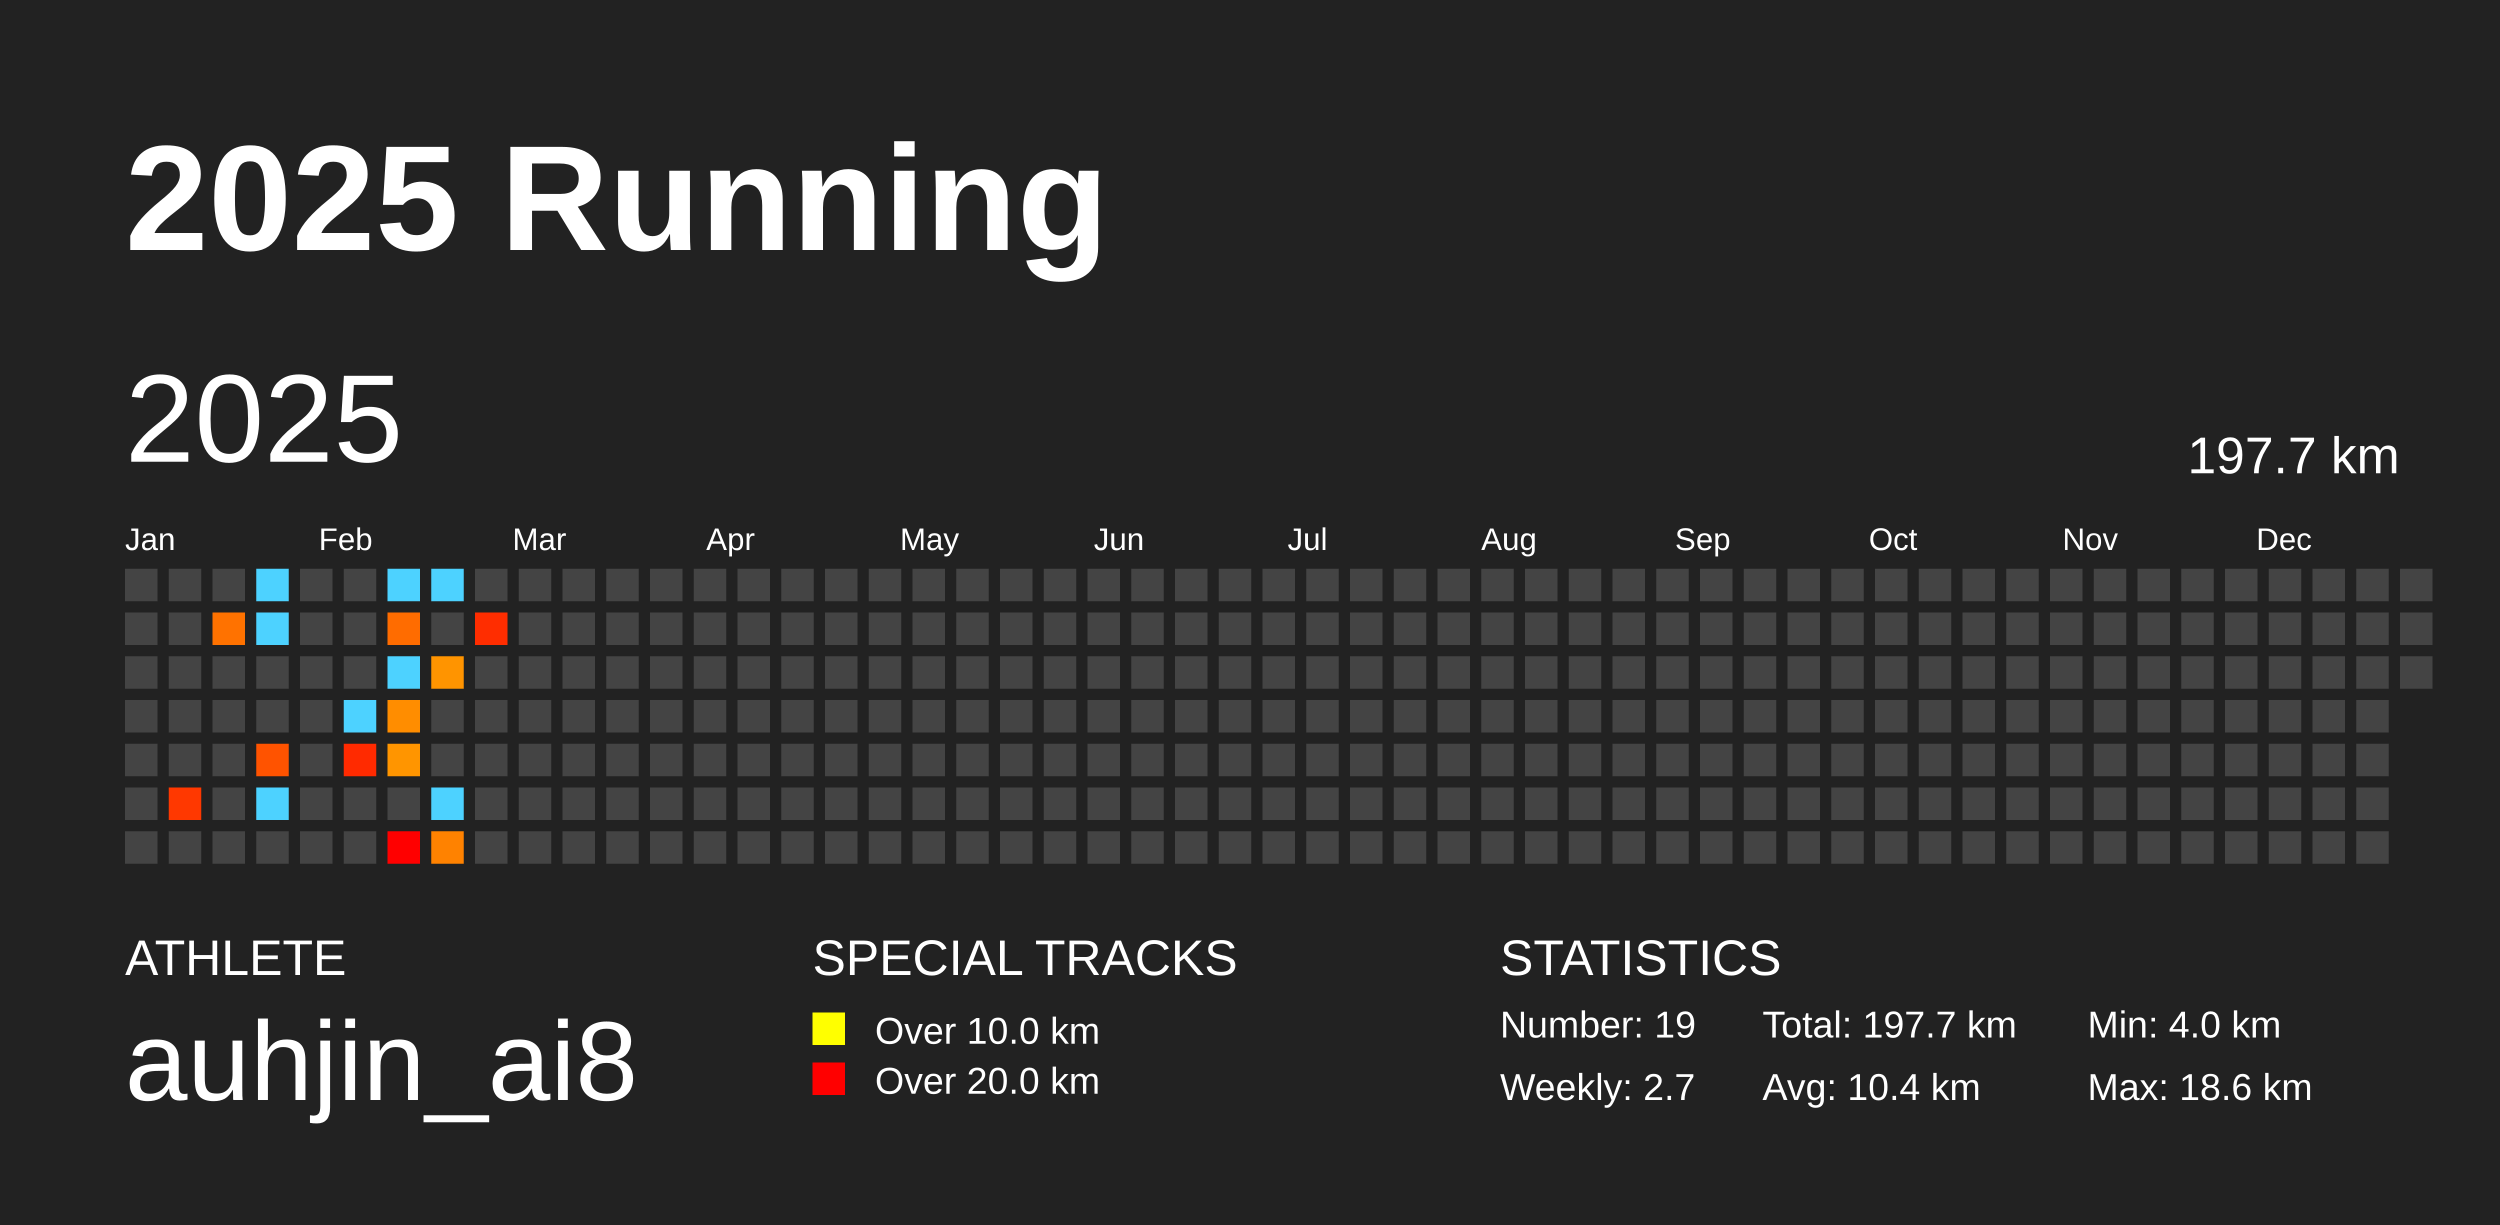
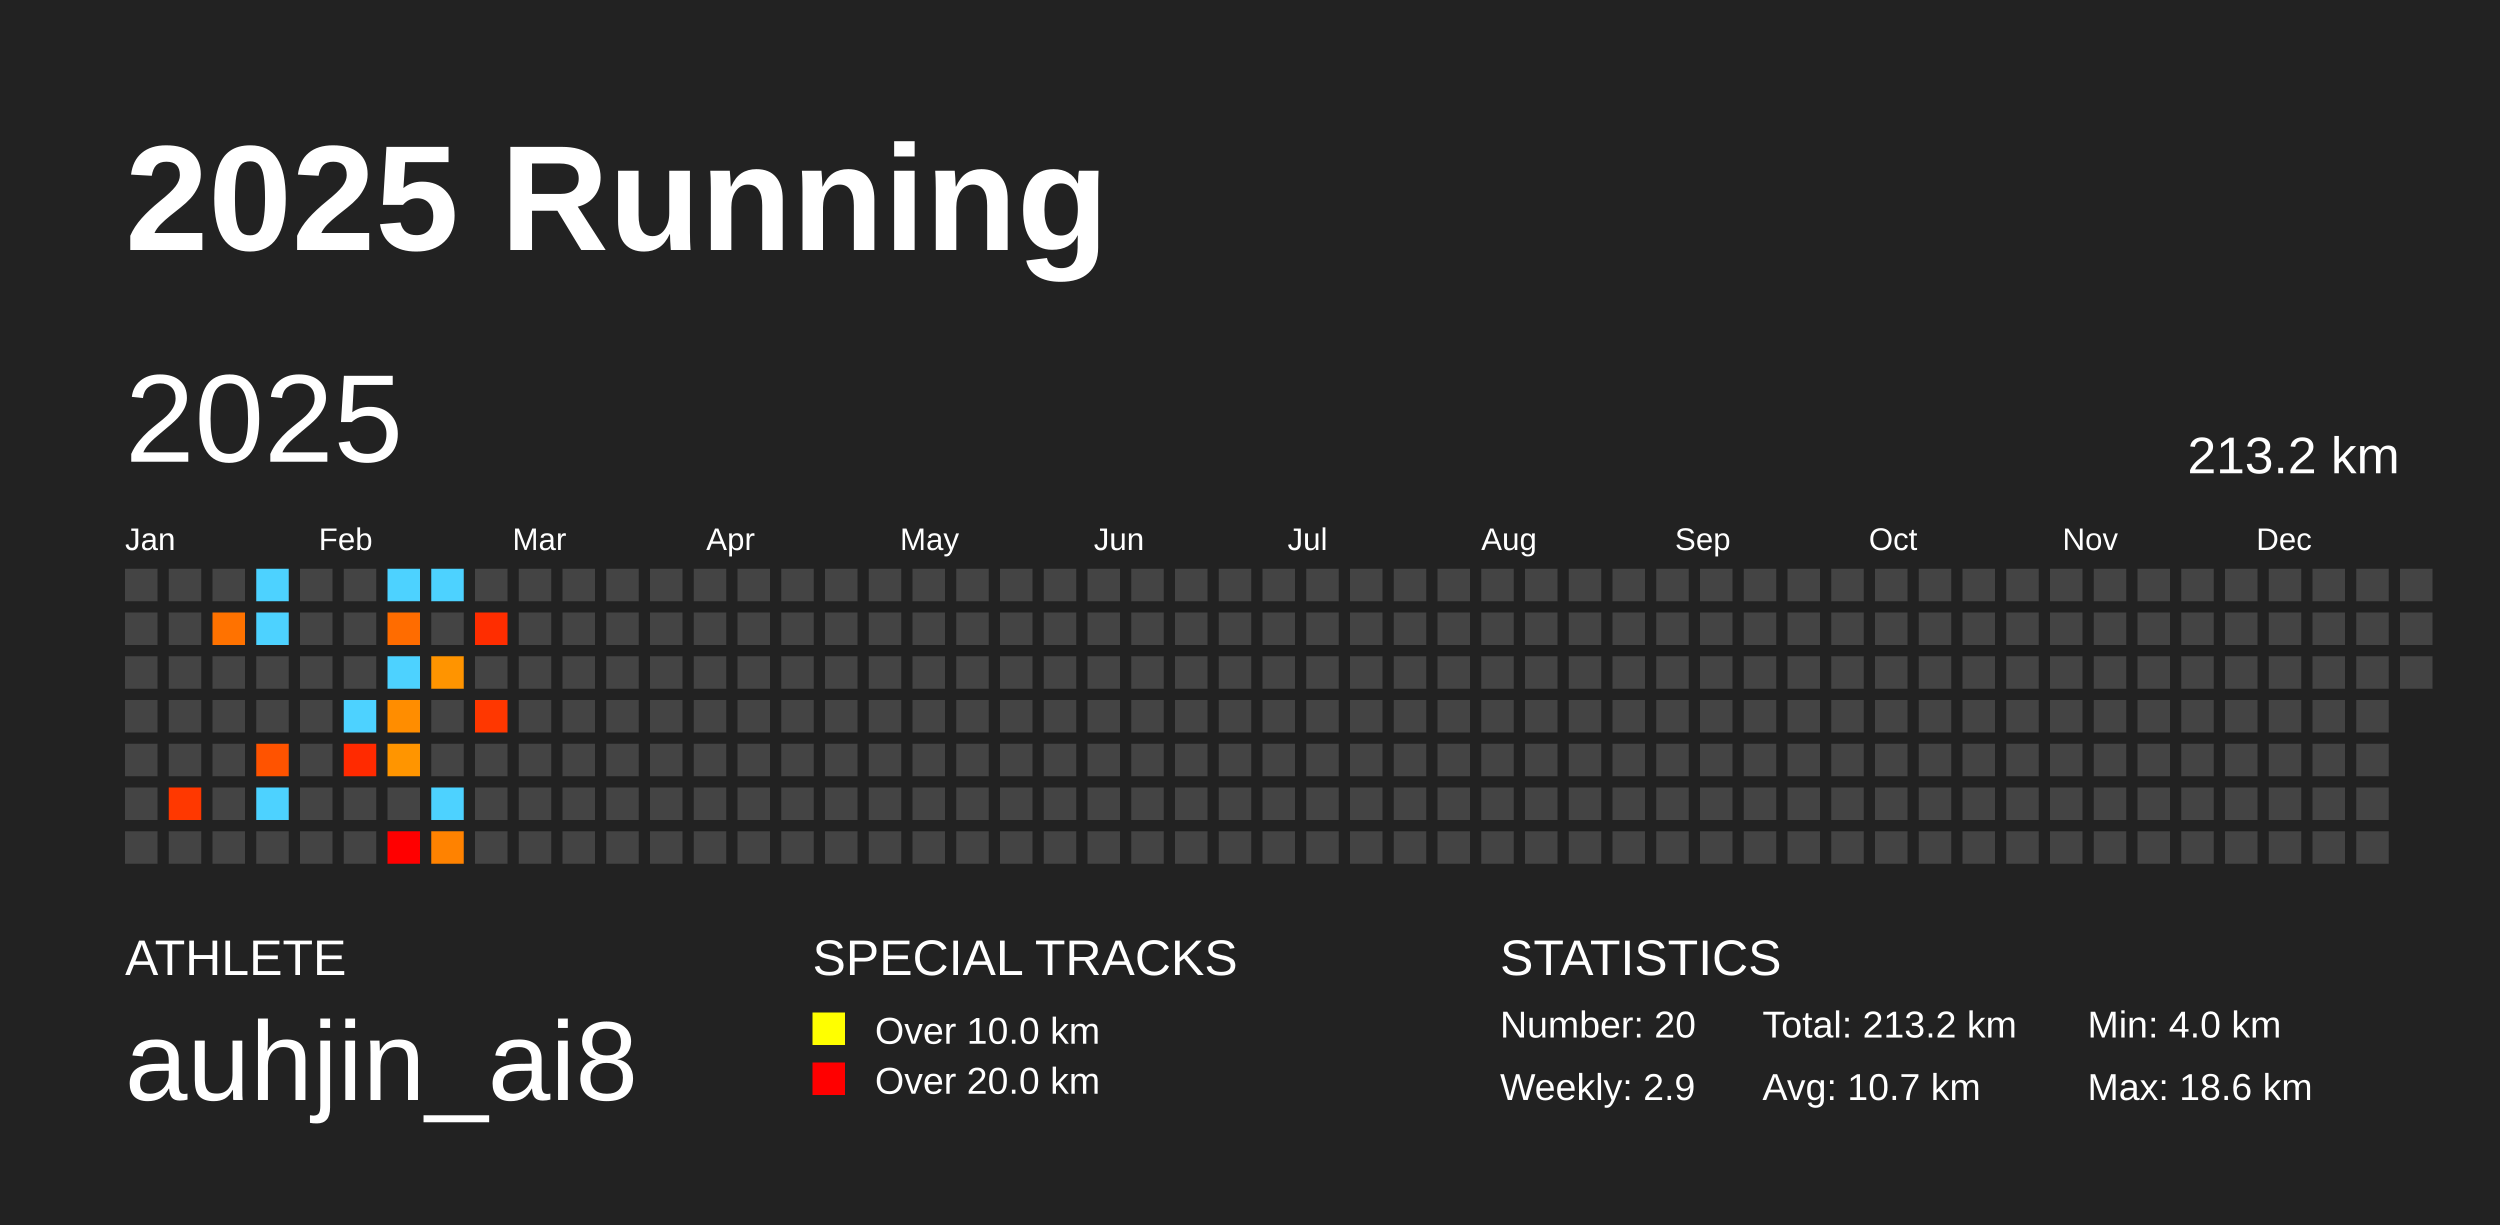
<svg xmlns="http://www.w3.org/2000/svg" baseProfile="full" height="98mm" version="1.1" viewBox="0,0,200,98" width="200mm">
  <defs />
  <rect fill="#222222" height="98" width="200" x="0" y="0" />
  <text fill="#FFFFFF" style="font-size:12px; font-family:Arial; font-weight:bold;" x="10" y="20">2025 Running</text>
  <text fill="#FFFFFF" style="font-size:4px; font-family:Arial" x="10" y="78">ATHLETE</text>
  <text fill="#FFFFFF" style="font-size:9px; font-family:Arial" x="10" y="88">auhjin_ai8</text>
  <text fill="#FFFFFF" style="font-size:4px; font-family:Arial" x="65" y="78">SPECIAL TRACKS</text>
  <rect fill="yellow" height="2.6" width="2.6" x="65" y="81" />
  <text fill="#FFFFFF" style="font-size:3px; font-family:Arial" x="70" y="83.5">Over 10.0 km</text>
  <rect fill="red" height="2.6" width="2.6" x="65" y="85" />
  <text fill="#FFFFFF" style="font-size:3px; font-family:Arial" x="70" y="87.5">Over 20.0 km</text>
  <text fill="#FFFFFF" style="font-size:4px; font-family:Arial" x="120" y="78">STATISTICS</text>
-   <text fill="#FFFFFF" style="font-size:3px; font-family:Arial" x="120" y="83">Number: 19</text>
-   <text fill="#FFFFFF" style="font-size:3px; font-family:Arial" x="120" y="88">Weekly: 2.7</text>
-   <text fill="#FFFFFF" style="font-size:3px; font-family:Arial" x="141" y="83">Total: 197.7 km</text>
-   <text fill="#FFFFFF" style="font-size:3px; font-family:Arial" x="141" y="88">Avg: 10.4 km</text>
+   <text fill="#FFFFFF" style="font-size:3px; font-family:Arial" x="120" y="83">Number: 20</text>
+   <text fill="#FFFFFF" style="font-size:3px; font-family:Arial" x="120" y="88">Weekly: 2.9</text>
+   <text fill="#FFFFFF" style="font-size:3px; font-family:Arial" x="141" y="83">Total: 213.2 km</text>
+   <text fill="#FFFFFF" style="font-size:3px; font-family:Arial" x="141" y="88">Avg: 10.7 km</text>
  <text fill="#FFFFFF" style="font-size:3px; font-family:Arial" x="167" y="83">Min: 4.0 km</text>
  <text fill="#FFFFFF" style="font-size:3px; font-family:Arial" x="167" y="88">Max: 18.6 km</text>
  <text dominant-baseline="hanging" fill="#FFFFFF" style="font-size:10.0px; font-family:Arial;" x="10" y="30">2025</text>
-   <text dominant-baseline="hanging" fill="#FFFFFF" style="font-size:4.125px; font-family:Arial;" x="175" y="35">197.7 km</text>
+   <text dominant-baseline="hanging" fill="#FFFFFF" style="font-size:4.125px; font-family:Arial;" x="175" y="35">213.2 km</text>
  <text fill="#FFFFFF" style="font-size:2.5px; font-family:Arial" x="10.0" y="44">Jan</text>
  <text fill="#FFFFFF" style="font-size:2.5px; font-family:Arial" x="25.5" y="44">Feb</text>
  <text fill="#FFFFFF" style="font-size:2.5px; font-family:Arial" x="41.0" y="44">Mar</text>
  <text fill="#FFFFFF" style="font-size:2.5px; font-family:Arial" x="56.5" y="44">Apr</text>
  <text fill="#FFFFFF" style="font-size:2.5px; font-family:Arial" x="72.0" y="44">May</text>
  <text fill="#FFFFFF" style="font-size:2.5px; font-family:Arial" x="87.5" y="44">Jun</text>
  <text fill="#FFFFFF" style="font-size:2.5px; font-family:Arial" x="103.0" y="44">Jul</text>
  <text fill="#FFFFFF" style="font-size:2.5px; font-family:Arial" x="118.5" y="44">Aug</text>
  <text fill="#FFFFFF" style="font-size:2.5px; font-family:Arial" x="134.0" y="44">Sep</text>
  <text fill="#FFFFFF" style="font-size:2.5px; font-family:Arial" x="149.5" y="44">Oct</text>
  <text fill="#FFFFFF" style="font-size:2.5px; font-family:Arial" x="165.0" y="44">Nov</text>
  <text fill="#FFFFFF" style="font-size:2.5px; font-family:Arial" x="180.5" y="44">Dec</text>
  <rect fill="#444444" height="2.6" width="2.6" x="10.0" y="45.5" />
  <rect fill="#444444" height="2.6" width="2.6" x="10.0" y="49.0" />
  <rect fill="#444444" height="2.6" width="2.6" x="10.0" y="52.5" />
  <rect fill="#444444" height="2.6" width="2.6" x="10.0" y="56.0" />
  <rect fill="#444444" height="2.6" width="2.6" x="10.0" y="59.5" />
  <rect fill="#444444" height="2.6" width="2.6" x="10.0" y="63.0" />
  <rect fill="#444444" height="2.6" width="2.6" x="10.0" y="66.5" />
  <rect fill="#444444" height="2.6" width="2.6" x="13.5" y="45.5" />
  <rect fill="#444444" height="2.6" width="2.6" x="13.5" y="49.0" />
  <rect fill="#444444" height="2.6" width="2.6" x="13.5" y="52.5" />
  <rect fill="#444444" height="2.6" width="2.6" x="13.5" y="56.0" />
  <rect fill="#444444" height="2.6" width="2.6" x="13.5" y="59.5" />
  <rect fill="#ff3800" height="2.6" width="2.6" x="13.5" y="63.0" />
  <rect fill="#444444" height="2.6" width="2.6" x="13.5" y="66.5" />
  <rect fill="#444444" height="2.6" width="2.6" x="17.0" y="45.5" />
  <rect fill="#ff7200" height="2.6" width="2.6" x="17.0" y="49.0" />
  <rect fill="#444444" height="2.6" width="2.6" x="17.0" y="52.5" />
  <rect fill="#444444" height="2.6" width="2.6" x="17.0" y="56.0" />
  <rect fill="#444444" height="2.6" width="2.6" x="17.0" y="59.5" />
  <rect fill="#444444" height="2.6" width="2.6" x="17.0" y="63.0" />
  <rect fill="#444444" height="2.6" width="2.6" x="17.0" y="66.5" />
  <rect fill="#4dd2ff" height="2.6" width="2.6" x="20.5" y="45.5" />
  <rect fill="#4dd2ff" height="2.6" width="2.6" x="20.5" y="49.0" />
  <rect fill="#444444" height="2.6" width="2.6" x="20.5" y="52.5" />
  <rect fill="#444444" height="2.6" width="2.6" x="20.5" y="56.0" />
  <rect fill="#ff5300" height="2.6" width="2.6" x="20.5" y="59.5" />
  <rect fill="#4dd2ff" height="2.6" width="2.6" x="20.5" y="63.0" />
  <rect fill="#444444" height="2.6" width="2.6" x="20.5" y="66.5" />
  <rect fill="#444444" height="2.6" width="2.6" x="24.0" y="45.5" />
  <rect fill="#444444" height="2.6" width="2.6" x="24.0" y="49.0" />
  <rect fill="#444444" height="2.6" width="2.6" x="24.0" y="52.5" />
  <rect fill="#444444" height="2.6" width="2.6" x="24.0" y="56.0" />
  <rect fill="#444444" height="2.6" width="2.6" x="24.0" y="59.5" />
  <rect fill="#444444" height="2.6" width="2.6" x="24.0" y="63.0" />
  <rect fill="#444444" height="2.6" width="2.6" x="24.0" y="66.5" />
  <rect fill="#444444" height="2.6" width="2.6" x="27.5" y="45.5" />
  <rect fill="#444444" height="2.6" width="2.6" x="27.5" y="49.0" />
  <rect fill="#444444" height="2.6" width="2.6" x="27.5" y="52.5" />
  <rect fill="#4dd2ff" height="2.6" width="2.6" x="27.5" y="56.0" />
  <rect fill="#ff2a00" height="2.6" width="2.6" x="27.5" y="59.5" />
  <rect fill="#444444" height="2.6" width="2.6" x="27.5" y="63.0" />
  <rect fill="#444444" height="2.6" width="2.6" x="27.5" y="66.5" />
  <rect fill="#4dd2ff" height="2.6" width="2.6" x="31.0" y="45.5" />
  <rect fill="#ff6c00" height="2.6" width="2.6" x="31.0" y="49.0" />
  <rect fill="#4dd2ff" height="2.6" width="2.6" x="31.0" y="52.5" />
  <rect fill="#ff8d00" height="2.6" width="2.6" x="31.0" y="56.0" />
  <rect fill="#ff9500" height="2.6" width="2.6" x="31.0" y="59.5" />
  <rect fill="#444444" height="2.6" width="2.6" x="31.0" y="63.0" />
  <rect fill="#ff0000" height="2.6" width="2.6" x="31.0" y="66.5" />
  <rect fill="#4dd2ff" height="2.6" width="2.6" x="34.5" y="45.5" />
  <rect fill="#444444" height="2.6" width="2.6" x="34.5" y="49.0" />
  <rect fill="#ff9400" height="2.6" width="2.6" x="34.5" y="52.5" />
  <rect fill="#444444" height="2.6" width="2.6" x="34.5" y="56.0" />
  <rect fill="#444444" height="2.6" width="2.6" x="34.5" y="59.5" />
  <rect fill="#4dd2ff" height="2.6" width="2.6" x="34.5" y="63.0" />
  <rect fill="#ff8200" height="2.6" width="2.6" x="34.5" y="66.5" />
  <rect fill="#444444" height="2.6" width="2.6" x="38.0" y="45.5" />
  <rect fill="#ff2d00" height="2.6" width="2.6" x="38.0" y="49.0" />
  <rect fill="#444444" height="2.6" width="2.6" x="38.0" y="52.5" />
-   <rect fill="#444444" height="2.6" width="2.6" x="38.0" y="56.0" />
+   <rect fill="#ff3700" height="2.6" width="2.6" x="38.0" y="56.0" />
  <rect fill="#444444" height="2.6" width="2.6" x="38.0" y="59.5" />
  <rect fill="#444444" height="2.6" width="2.6" x="38.0" y="63.0" />
  <rect fill="#444444" height="2.6" width="2.6" x="38.0" y="66.5" />
  <rect fill="#444444" height="2.6" width="2.6" x="41.5" y="45.5" />
  <rect fill="#444444" height="2.6" width="2.6" x="41.5" y="49.0" />
  <rect fill="#444444" height="2.6" width="2.6" x="41.5" y="52.5" />
  <rect fill="#444444" height="2.6" width="2.6" x="41.5" y="56.0" />
  <rect fill="#444444" height="2.6" width="2.6" x="41.5" y="59.5" />
  <rect fill="#444444" height="2.6" width="2.6" x="41.5" y="63.0" />
  <rect fill="#444444" height="2.6" width="2.6" x="41.5" y="66.5" />
  <rect fill="#444444" height="2.6" width="2.6" x="45.0" y="45.5" />
  <rect fill="#444444" height="2.6" width="2.6" x="45.0" y="49.0" />
  <rect fill="#444444" height="2.6" width="2.6" x="45.0" y="52.5" />
  <rect fill="#444444" height="2.6" width="2.6" x="45.0" y="56.0" />
  <rect fill="#444444" height="2.6" width="2.6" x="45.0" y="59.5" />
  <rect fill="#444444" height="2.6" width="2.6" x="45.0" y="63.0" />
  <rect fill="#444444" height="2.6" width="2.6" x="45.0" y="66.5" />
  <rect fill="#444444" height="2.6" width="2.6" x="48.5" y="45.5" />
  <rect fill="#444444" height="2.6" width="2.6" x="48.5" y="49.0" />
  <rect fill="#444444" height="2.6" width="2.6" x="48.5" y="52.5" />
  <rect fill="#444444" height="2.6" width="2.6" x="48.5" y="56.0" />
  <rect fill="#444444" height="2.6" width="2.6" x="48.5" y="59.5" />
  <rect fill="#444444" height="2.6" width="2.6" x="48.5" y="63.0" />
  <rect fill="#444444" height="2.6" width="2.6" x="48.5" y="66.5" />
  <rect fill="#444444" height="2.6" width="2.6" x="52.0" y="45.5" />
  <rect fill="#444444" height="2.6" width="2.6" x="52.0" y="49.0" />
  <rect fill="#444444" height="2.6" width="2.6" x="52.0" y="52.5" />
  <rect fill="#444444" height="2.6" width="2.6" x="52.0" y="56.0" />
  <rect fill="#444444" height="2.6" width="2.6" x="52.0" y="59.5" />
  <rect fill="#444444" height="2.6" width="2.6" x="52.0" y="63.0" />
  <rect fill="#444444" height="2.6" width="2.6" x="52.0" y="66.5" />
  <rect fill="#444444" height="2.6" width="2.6" x="55.5" y="45.5" />
  <rect fill="#444444" height="2.6" width="2.6" x="55.5" y="49.0" />
  <rect fill="#444444" height="2.6" width="2.6" x="55.5" y="52.5" />
  <rect fill="#444444" height="2.6" width="2.6" x="55.5" y="56.0" />
  <rect fill="#444444" height="2.6" width="2.6" x="55.5" y="59.5" />
  <rect fill="#444444" height="2.6" width="2.6" x="55.5" y="63.0" />
  <rect fill="#444444" height="2.6" width="2.6" x="55.5" y="66.5" />
  <rect fill="#444444" height="2.6" width="2.6" x="59.0" y="45.5" />
  <rect fill="#444444" height="2.6" width="2.6" x="59.0" y="49.0" />
  <rect fill="#444444" height="2.6" width="2.6" x="59.0" y="52.5" />
  <rect fill="#444444" height="2.6" width="2.6" x="59.0" y="56.0" />
  <rect fill="#444444" height="2.6" width="2.6" x="59.0" y="59.5" />
  <rect fill="#444444" height="2.6" width="2.6" x="59.0" y="63.0" />
  <rect fill="#444444" height="2.6" width="2.6" x="59.0" y="66.5" />
  <rect fill="#444444" height="2.6" width="2.6" x="62.5" y="45.5" />
  <rect fill="#444444" height="2.6" width="2.6" x="62.5" y="49.0" />
  <rect fill="#444444" height="2.6" width="2.6" x="62.5" y="52.5" />
  <rect fill="#444444" height="2.6" width="2.6" x="62.5" y="56.0" />
  <rect fill="#444444" height="2.6" width="2.6" x="62.5" y="59.5" />
  <rect fill="#444444" height="2.6" width="2.6" x="62.5" y="63.0" />
  <rect fill="#444444" height="2.6" width="2.6" x="62.5" y="66.5" />
  <rect fill="#444444" height="2.6" width="2.6" x="66.0" y="45.5" />
  <rect fill="#444444" height="2.6" width="2.6" x="66.0" y="49.0" />
  <rect fill="#444444" height="2.6" width="2.6" x="66.0" y="52.5" />
  <rect fill="#444444" height="2.6" width="2.6" x="66.0" y="56.0" />
  <rect fill="#444444" height="2.6" width="2.6" x="66.0" y="59.5" />
  <rect fill="#444444" height="2.6" width="2.6" x="66.0" y="63.0" />
  <rect fill="#444444" height="2.6" width="2.6" x="66.0" y="66.5" />
  <rect fill="#444444" height="2.6" width="2.6" x="69.5" y="45.5" />
  <rect fill="#444444" height="2.6" width="2.6" x="69.5" y="49.0" />
  <rect fill="#444444" height="2.6" width="2.6" x="69.5" y="52.5" />
  <rect fill="#444444" height="2.6" width="2.6" x="69.5" y="56.0" />
  <rect fill="#444444" height="2.6" width="2.6" x="69.5" y="59.5" />
  <rect fill="#444444" height="2.6" width="2.6" x="69.5" y="63.0" />
  <rect fill="#444444" height="2.6" width="2.6" x="69.5" y="66.5" />
  <rect fill="#444444" height="2.6" width="2.6" x="73.0" y="45.5" />
  <rect fill="#444444" height="2.6" width="2.6" x="73.0" y="49.0" />
  <rect fill="#444444" height="2.6" width="2.6" x="73.0" y="52.5" />
  <rect fill="#444444" height="2.6" width="2.6" x="73.0" y="56.0" />
  <rect fill="#444444" height="2.6" width="2.6" x="73.0" y="59.5" />
  <rect fill="#444444" height="2.6" width="2.6" x="73.0" y="63.0" />
  <rect fill="#444444" height="2.6" width="2.6" x="73.0" y="66.5" />
  <rect fill="#444444" height="2.6" width="2.6" x="76.5" y="45.5" />
  <rect fill="#444444" height="2.6" width="2.6" x="76.5" y="49.0" />
  <rect fill="#444444" height="2.6" width="2.6" x="76.5" y="52.5" />
  <rect fill="#444444" height="2.6" width="2.6" x="76.5" y="56.0" />
  <rect fill="#444444" height="2.6" width="2.6" x="76.5" y="59.5" />
  <rect fill="#444444" height="2.6" width="2.6" x="76.5" y="63.0" />
  <rect fill="#444444" height="2.6" width="2.6" x="76.5" y="66.5" />
  <rect fill="#444444" height="2.6" width="2.6" x="80.0" y="45.5" />
  <rect fill="#444444" height="2.6" width="2.6" x="80.0" y="49.0" />
  <rect fill="#444444" height="2.6" width="2.6" x="80.0" y="52.5" />
  <rect fill="#444444" height="2.6" width="2.6" x="80.0" y="56.0" />
  <rect fill="#444444" height="2.6" width="2.6" x="80.0" y="59.5" />
  <rect fill="#444444" height="2.6" width="2.6" x="80.0" y="63.0" />
  <rect fill="#444444" height="2.6" width="2.6" x="80.0" y="66.5" />
  <rect fill="#444444" height="2.6" width="2.6" x="83.5" y="45.5" />
  <rect fill="#444444" height="2.6" width="2.6" x="83.5" y="49.0" />
  <rect fill="#444444" height="2.6" width="2.6" x="83.5" y="52.5" />
  <rect fill="#444444" height="2.6" width="2.6" x="83.5" y="56.0" />
  <rect fill="#444444" height="2.6" width="2.6" x="83.5" y="59.5" />
  <rect fill="#444444" height="2.6" width="2.6" x="83.5" y="63.0" />
  <rect fill="#444444" height="2.6" width="2.6" x="83.5" y="66.5" />
  <rect fill="#444444" height="2.6" width="2.6" x="87.0" y="45.5" />
  <rect fill="#444444" height="2.6" width="2.6" x="87.0" y="49.0" />
  <rect fill="#444444" height="2.6" width="2.6" x="87.0" y="52.5" />
  <rect fill="#444444" height="2.6" width="2.6" x="87.0" y="56.0" />
  <rect fill="#444444" height="2.6" width="2.6" x="87.0" y="59.5" />
  <rect fill="#444444" height="2.6" width="2.6" x="87.0" y="63.0" />
  <rect fill="#444444" height="2.6" width="2.6" x="87.0" y="66.5" />
  <rect fill="#444444" height="2.6" width="2.6" x="90.5" y="45.5" />
  <rect fill="#444444" height="2.6" width="2.6" x="90.5" y="49.0" />
  <rect fill="#444444" height="2.6" width="2.6" x="90.5" y="52.5" />
  <rect fill="#444444" height="2.6" width="2.6" x="90.5" y="56.0" />
  <rect fill="#444444" height="2.6" width="2.6" x="90.5" y="59.5" />
  <rect fill="#444444" height="2.6" width="2.6" x="90.5" y="63.0" />
  <rect fill="#444444" height="2.6" width="2.6" x="90.5" y="66.5" />
  <rect fill="#444444" height="2.6" width="2.6" x="94.0" y="45.5" />
  <rect fill="#444444" height="2.6" width="2.6" x="94.0" y="49.0" />
  <rect fill="#444444" height="2.6" width="2.6" x="94.0" y="52.5" />
  <rect fill="#444444" height="2.6" width="2.6" x="94.0" y="56.0" />
  <rect fill="#444444" height="2.6" width="2.6" x="94.0" y="59.5" />
  <rect fill="#444444" height="2.6" width="2.6" x="94.0" y="63.0" />
  <rect fill="#444444" height="2.6" width="2.6" x="94.0" y="66.5" />
  <rect fill="#444444" height="2.6" width="2.6" x="97.5" y="45.5" />
  <rect fill="#444444" height="2.6" width="2.6" x="97.5" y="49.0" />
  <rect fill="#444444" height="2.6" width="2.6" x="97.5" y="52.5" />
  <rect fill="#444444" height="2.6" width="2.6" x="97.5" y="56.0" />
  <rect fill="#444444" height="2.6" width="2.6" x="97.5" y="59.5" />
  <rect fill="#444444" height="2.6" width="2.6" x="97.5" y="63.0" />
  <rect fill="#444444" height="2.6" width="2.6" x="97.5" y="66.5" />
  <rect fill="#444444" height="2.6" width="2.6" x="101.0" y="45.5" />
  <rect fill="#444444" height="2.6" width="2.6" x="101.0" y="49.0" />
  <rect fill="#444444" height="2.6" width="2.6" x="101.0" y="52.5" />
  <rect fill="#444444" height="2.6" width="2.6" x="101.0" y="56.0" />
  <rect fill="#444444" height="2.6" width="2.6" x="101.0" y="59.5" />
  <rect fill="#444444" height="2.6" width="2.6" x="101.0" y="63.0" />
  <rect fill="#444444" height="2.6" width="2.6" x="101.0" y="66.5" />
  <rect fill="#444444" height="2.6" width="2.6" x="104.5" y="45.5" />
  <rect fill="#444444" height="2.6" width="2.6" x="104.5" y="49.0" />
  <rect fill="#444444" height="2.6" width="2.6" x="104.5" y="52.5" />
  <rect fill="#444444" height="2.6" width="2.6" x="104.5" y="56.0" />
  <rect fill="#444444" height="2.6" width="2.6" x="104.5" y="59.5" />
  <rect fill="#444444" height="2.6" width="2.6" x="104.5" y="63.0" />
  <rect fill="#444444" height="2.6" width="2.6" x="104.5" y="66.5" />
  <rect fill="#444444" height="2.6" width="2.6" x="108.0" y="45.5" />
  <rect fill="#444444" height="2.6" width="2.6" x="108.0" y="49.0" />
  <rect fill="#444444" height="2.6" width="2.6" x="108.0" y="52.5" />
  <rect fill="#444444" height="2.6" width="2.6" x="108.0" y="56.0" />
  <rect fill="#444444" height="2.6" width="2.6" x="108.0" y="59.5" />
  <rect fill="#444444" height="2.6" width="2.6" x="108.0" y="63.0" />
  <rect fill="#444444" height="2.6" width="2.6" x="108.0" y="66.5" />
  <rect fill="#444444" height="2.6" width="2.6" x="111.5" y="45.5" />
  <rect fill="#444444" height="2.6" width="2.6" x="111.5" y="49.0" />
  <rect fill="#444444" height="2.6" width="2.6" x="111.5" y="52.5" />
  <rect fill="#444444" height="2.6" width="2.6" x="111.5" y="56.0" />
  <rect fill="#444444" height="2.6" width="2.6" x="111.5" y="59.5" />
  <rect fill="#444444" height="2.6" width="2.6" x="111.5" y="63.0" />
  <rect fill="#444444" height="2.6" width="2.6" x="111.5" y="66.5" />
  <rect fill="#444444" height="2.6" width="2.6" x="115.0" y="45.5" />
  <rect fill="#444444" height="2.6" width="2.6" x="115.0" y="49.0" />
  <rect fill="#444444" height="2.6" width="2.6" x="115.0" y="52.5" />
  <rect fill="#444444" height="2.6" width="2.6" x="115.0" y="56.0" />
  <rect fill="#444444" height="2.6" width="2.6" x="115.0" y="59.5" />
  <rect fill="#444444" height="2.6" width="2.6" x="115.0" y="63.0" />
  <rect fill="#444444" height="2.6" width="2.6" x="115.0" y="66.5" />
  <rect fill="#444444" height="2.6" width="2.6" x="118.5" y="45.5" />
  <rect fill="#444444" height="2.6" width="2.6" x="118.5" y="49.0" />
  <rect fill="#444444" height="2.6" width="2.6" x="118.5" y="52.5" />
  <rect fill="#444444" height="2.6" width="2.6" x="118.5" y="56.0" />
  <rect fill="#444444" height="2.6" width="2.6" x="118.5" y="59.5" />
  <rect fill="#444444" height="2.6" width="2.6" x="118.5" y="63.0" />
  <rect fill="#444444" height="2.6" width="2.6" x="118.5" y="66.5" />
  <rect fill="#444444" height="2.6" width="2.6" x="122.0" y="45.5" />
  <rect fill="#444444" height="2.6" width="2.6" x="122.0" y="49.0" />
  <rect fill="#444444" height="2.6" width="2.6" x="122.0" y="52.5" />
  <rect fill="#444444" height="2.6" width="2.6" x="122.0" y="56.0" />
  <rect fill="#444444" height="2.6" width="2.6" x="122.0" y="59.5" />
  <rect fill="#444444" height="2.6" width="2.6" x="122.0" y="63.0" />
  <rect fill="#444444" height="2.6" width="2.6" x="122.0" y="66.5" />
  <rect fill="#444444" height="2.6" width="2.6" x="125.5" y="45.5" />
  <rect fill="#444444" height="2.6" width="2.6" x="125.5" y="49.0" />
  <rect fill="#444444" height="2.6" width="2.6" x="125.5" y="52.5" />
  <rect fill="#444444" height="2.6" width="2.6" x="125.5" y="56.0" />
  <rect fill="#444444" height="2.6" width="2.6" x="125.5" y="59.5" />
  <rect fill="#444444" height="2.6" width="2.6" x="125.5" y="63.0" />
  <rect fill="#444444" height="2.6" width="2.6" x="125.5" y="66.5" />
  <rect fill="#444444" height="2.6" width="2.6" x="129.0" y="45.5" />
  <rect fill="#444444" height="2.6" width="2.6" x="129.0" y="49.0" />
  <rect fill="#444444" height="2.6" width="2.6" x="129.0" y="52.5" />
  <rect fill="#444444" height="2.6" width="2.6" x="129.0" y="56.0" />
  <rect fill="#444444" height="2.6" width="2.6" x="129.0" y="59.5" />
  <rect fill="#444444" height="2.6" width="2.6" x="129.0" y="63.0" />
  <rect fill="#444444" height="2.6" width="2.6" x="129.0" y="66.5" />
  <rect fill="#444444" height="2.6" width="2.6" x="132.5" y="45.5" />
  <rect fill="#444444" height="2.6" width="2.6" x="132.5" y="49.0" />
  <rect fill="#444444" height="2.6" width="2.6" x="132.5" y="52.5" />
  <rect fill="#444444" height="2.6" width="2.6" x="132.5" y="56.0" />
  <rect fill="#444444" height="2.6" width="2.6" x="132.5" y="59.5" />
  <rect fill="#444444" height="2.6" width="2.6" x="132.5" y="63.0" />
  <rect fill="#444444" height="2.6" width="2.6" x="132.5" y="66.5" />
  <rect fill="#444444" height="2.6" width="2.6" x="136.0" y="45.5" />
  <rect fill="#444444" height="2.6" width="2.6" x="136.0" y="49.0" />
  <rect fill="#444444" height="2.6" width="2.6" x="136.0" y="52.5" />
  <rect fill="#444444" height="2.6" width="2.6" x="136.0" y="56.0" />
  <rect fill="#444444" height="2.6" width="2.6" x="136.0" y="59.5" />
  <rect fill="#444444" height="2.6" width="2.6" x="136.0" y="63.0" />
  <rect fill="#444444" height="2.6" width="2.6" x="136.0" y="66.5" />
  <rect fill="#444444" height="2.6" width="2.6" x="139.5" y="45.5" />
  <rect fill="#444444" height="2.6" width="2.6" x="139.5" y="49.0" />
  <rect fill="#444444" height="2.6" width="2.6" x="139.5" y="52.5" />
  <rect fill="#444444" height="2.6" width="2.6" x="139.5" y="56.0" />
  <rect fill="#444444" height="2.6" width="2.6" x="139.5" y="59.5" />
  <rect fill="#444444" height="2.6" width="2.6" x="139.5" y="63.0" />
  <rect fill="#444444" height="2.6" width="2.6" x="139.5" y="66.5" />
  <rect fill="#444444" height="2.6" width="2.6" x="143.0" y="45.5" />
  <rect fill="#444444" height="2.6" width="2.6" x="143.0" y="49.0" />
  <rect fill="#444444" height="2.6" width="2.6" x="143.0" y="52.5" />
  <rect fill="#444444" height="2.6" width="2.6" x="143.0" y="56.0" />
  <rect fill="#444444" height="2.6" width="2.6" x="143.0" y="59.5" />
  <rect fill="#444444" height="2.6" width="2.6" x="143.0" y="63.0" />
  <rect fill="#444444" height="2.6" width="2.6" x="143.0" y="66.5" />
  <rect fill="#444444" height="2.6" width="2.6" x="146.5" y="45.5" />
  <rect fill="#444444" height="2.6" width="2.6" x="146.5" y="49.0" />
  <rect fill="#444444" height="2.6" width="2.6" x="146.5" y="52.5" />
  <rect fill="#444444" height="2.6" width="2.6" x="146.5" y="56.0" />
  <rect fill="#444444" height="2.6" width="2.6" x="146.5" y="59.5" />
  <rect fill="#444444" height="2.6" width="2.6" x="146.5" y="63.0" />
  <rect fill="#444444" height="2.6" width="2.6" x="146.5" y="66.5" />
  <rect fill="#444444" height="2.6" width="2.6" x="150.0" y="45.5" />
  <rect fill="#444444" height="2.6" width="2.6" x="150.0" y="49.0" />
  <rect fill="#444444" height="2.6" width="2.6" x="150.0" y="52.5" />
  <rect fill="#444444" height="2.6" width="2.6" x="150.0" y="56.0" />
  <rect fill="#444444" height="2.6" width="2.6" x="150.0" y="59.5" />
  <rect fill="#444444" height="2.6" width="2.6" x="150.0" y="63.0" />
  <rect fill="#444444" height="2.6" width="2.6" x="150.0" y="66.5" />
  <rect fill="#444444" height="2.6" width="2.6" x="153.5" y="45.5" />
  <rect fill="#444444" height="2.6" width="2.6" x="153.5" y="49.0" />
  <rect fill="#444444" height="2.6" width="2.6" x="153.5" y="52.5" />
  <rect fill="#444444" height="2.6" width="2.6" x="153.5" y="56.0" />
  <rect fill="#444444" height="2.6" width="2.6" x="153.5" y="59.5" />
  <rect fill="#444444" height="2.6" width="2.6" x="153.5" y="63.0" />
  <rect fill="#444444" height="2.6" width="2.6" x="153.5" y="66.5" />
  <rect fill="#444444" height="2.6" width="2.6" x="157.0" y="45.5" />
  <rect fill="#444444" height="2.6" width="2.6" x="157.0" y="49.0" />
  <rect fill="#444444" height="2.6" width="2.6" x="157.0" y="52.5" />
  <rect fill="#444444" height="2.6" width="2.6" x="157.0" y="56.0" />
  <rect fill="#444444" height="2.6" width="2.6" x="157.0" y="59.5" />
  <rect fill="#444444" height="2.6" width="2.6" x="157.0" y="63.0" />
  <rect fill="#444444" height="2.6" width="2.6" x="157.0" y="66.5" />
  <rect fill="#444444" height="2.6" width="2.6" x="160.5" y="45.5" />
  <rect fill="#444444" height="2.6" width="2.6" x="160.5" y="49.0" />
  <rect fill="#444444" height="2.6" width="2.6" x="160.5" y="52.5" />
  <rect fill="#444444" height="2.6" width="2.6" x="160.5" y="56.0" />
  <rect fill="#444444" height="2.6" width="2.6" x="160.5" y="59.5" />
  <rect fill="#444444" height="2.6" width="2.6" x="160.5" y="63.0" />
  <rect fill="#444444" height="2.6" width="2.6" x="160.5" y="66.5" />
  <rect fill="#444444" height="2.6" width="2.6" x="164.0" y="45.5" />
  <rect fill="#444444" height="2.6" width="2.6" x="164.0" y="49.0" />
  <rect fill="#444444" height="2.6" width="2.6" x="164.0" y="52.5" />
  <rect fill="#444444" height="2.6" width="2.6" x="164.0" y="56.0" />
  <rect fill="#444444" height="2.6" width="2.6" x="164.0" y="59.5" />
  <rect fill="#444444" height="2.6" width="2.6" x="164.0" y="63.0" />
  <rect fill="#444444" height="2.6" width="2.6" x="164.0" y="66.5" />
  <rect fill="#444444" height="2.6" width="2.6" x="167.5" y="45.5" />
  <rect fill="#444444" height="2.6" width="2.6" x="167.5" y="49.0" />
  <rect fill="#444444" height="2.6" width="2.6" x="167.5" y="52.5" />
  <rect fill="#444444" height="2.6" width="2.6" x="167.5" y="56.0" />
  <rect fill="#444444" height="2.6" width="2.6" x="167.5" y="59.5" />
  <rect fill="#444444" height="2.6" width="2.6" x="167.5" y="63.0" />
  <rect fill="#444444" height="2.6" width="2.6" x="167.5" y="66.5" />
  <rect fill="#444444" height="2.6" width="2.6" x="171.0" y="45.5" />
  <rect fill="#444444" height="2.6" width="2.6" x="171.0" y="49.0" />
  <rect fill="#444444" height="2.6" width="2.6" x="171.0" y="52.5" />
  <rect fill="#444444" height="2.6" width="2.6" x="171.0" y="56.0" />
  <rect fill="#444444" height="2.6" width="2.6" x="171.0" y="59.5" />
  <rect fill="#444444" height="2.6" width="2.6" x="171.0" y="63.0" />
  <rect fill="#444444" height="2.6" width="2.6" x="171.0" y="66.5" />
  <rect fill="#444444" height="2.6" width="2.6" x="174.5" y="45.5" />
  <rect fill="#444444" height="2.6" width="2.6" x="174.5" y="49.0" />
  <rect fill="#444444" height="2.6" width="2.6" x="174.5" y="52.5" />
  <rect fill="#444444" height="2.6" width="2.6" x="174.5" y="56.0" />
  <rect fill="#444444" height="2.6" width="2.6" x="174.5" y="59.5" />
  <rect fill="#444444" height="2.6" width="2.6" x="174.5" y="63.0" />
  <rect fill="#444444" height="2.6" width="2.6" x="174.5" y="66.5" />
  <rect fill="#444444" height="2.6" width="2.6" x="178.0" y="45.5" />
  <rect fill="#444444" height="2.6" width="2.6" x="178.0" y="49.0" />
  <rect fill="#444444" height="2.6" width="2.6" x="178.0" y="52.5" />
  <rect fill="#444444" height="2.6" width="2.6" x="178.0" y="56.0" />
  <rect fill="#444444" height="2.6" width="2.6" x="178.0" y="59.5" />
  <rect fill="#444444" height="2.6" width="2.6" x="178.0" y="63.0" />
  <rect fill="#444444" height="2.6" width="2.6" x="178.0" y="66.5" />
  <rect fill="#444444" height="2.6" width="2.6" x="181.5" y="45.5" />
  <rect fill="#444444" height="2.6" width="2.6" x="181.5" y="49.0" />
  <rect fill="#444444" height="2.6" width="2.6" x="181.5" y="52.5" />
  <rect fill="#444444" height="2.6" width="2.6" x="181.5" y="56.0" />
  <rect fill="#444444" height="2.6" width="2.6" x="181.5" y="59.5" />
  <rect fill="#444444" height="2.6" width="2.6" x="181.5" y="63.0" />
  <rect fill="#444444" height="2.6" width="2.6" x="181.5" y="66.5" />
  <rect fill="#444444" height="2.6" width="2.6" x="185.0" y="45.5" />
  <rect fill="#444444" height="2.6" width="2.6" x="185.0" y="49.0" />
  <rect fill="#444444" height="2.6" width="2.6" x="185.0" y="52.5" />
  <rect fill="#444444" height="2.6" width="2.6" x="185.0" y="56.0" />
  <rect fill="#444444" height="2.6" width="2.6" x="185.0" y="59.5" />
  <rect fill="#444444" height="2.6" width="2.6" x="185.0" y="63.0" />
  <rect fill="#444444" height="2.6" width="2.6" x="185.0" y="66.5" />
  <rect fill="#444444" height="2.6" width="2.6" x="188.5" y="45.5" />
  <rect fill="#444444" height="2.6" width="2.6" x="188.5" y="49.0" />
  <rect fill="#444444" height="2.6" width="2.6" x="188.5" y="52.5" />
  <rect fill="#444444" height="2.6" width="2.6" x="188.5" y="56.0" />
  <rect fill="#444444" height="2.6" width="2.6" x="188.5" y="59.5" />
  <rect fill="#444444" height="2.6" width="2.6" x="188.5" y="63.0" />
  <rect fill="#444444" height="2.6" width="2.6" x="188.5" y="66.5" />
  <rect fill="#444444" height="2.6" width="2.6" x="192.0" y="45.5" />
  <rect fill="#444444" height="2.6" width="2.6" x="192.0" y="49.0" />
  <rect fill="#444444" height="2.6" width="2.6" x="192.0" y="52.5" />
</svg>
